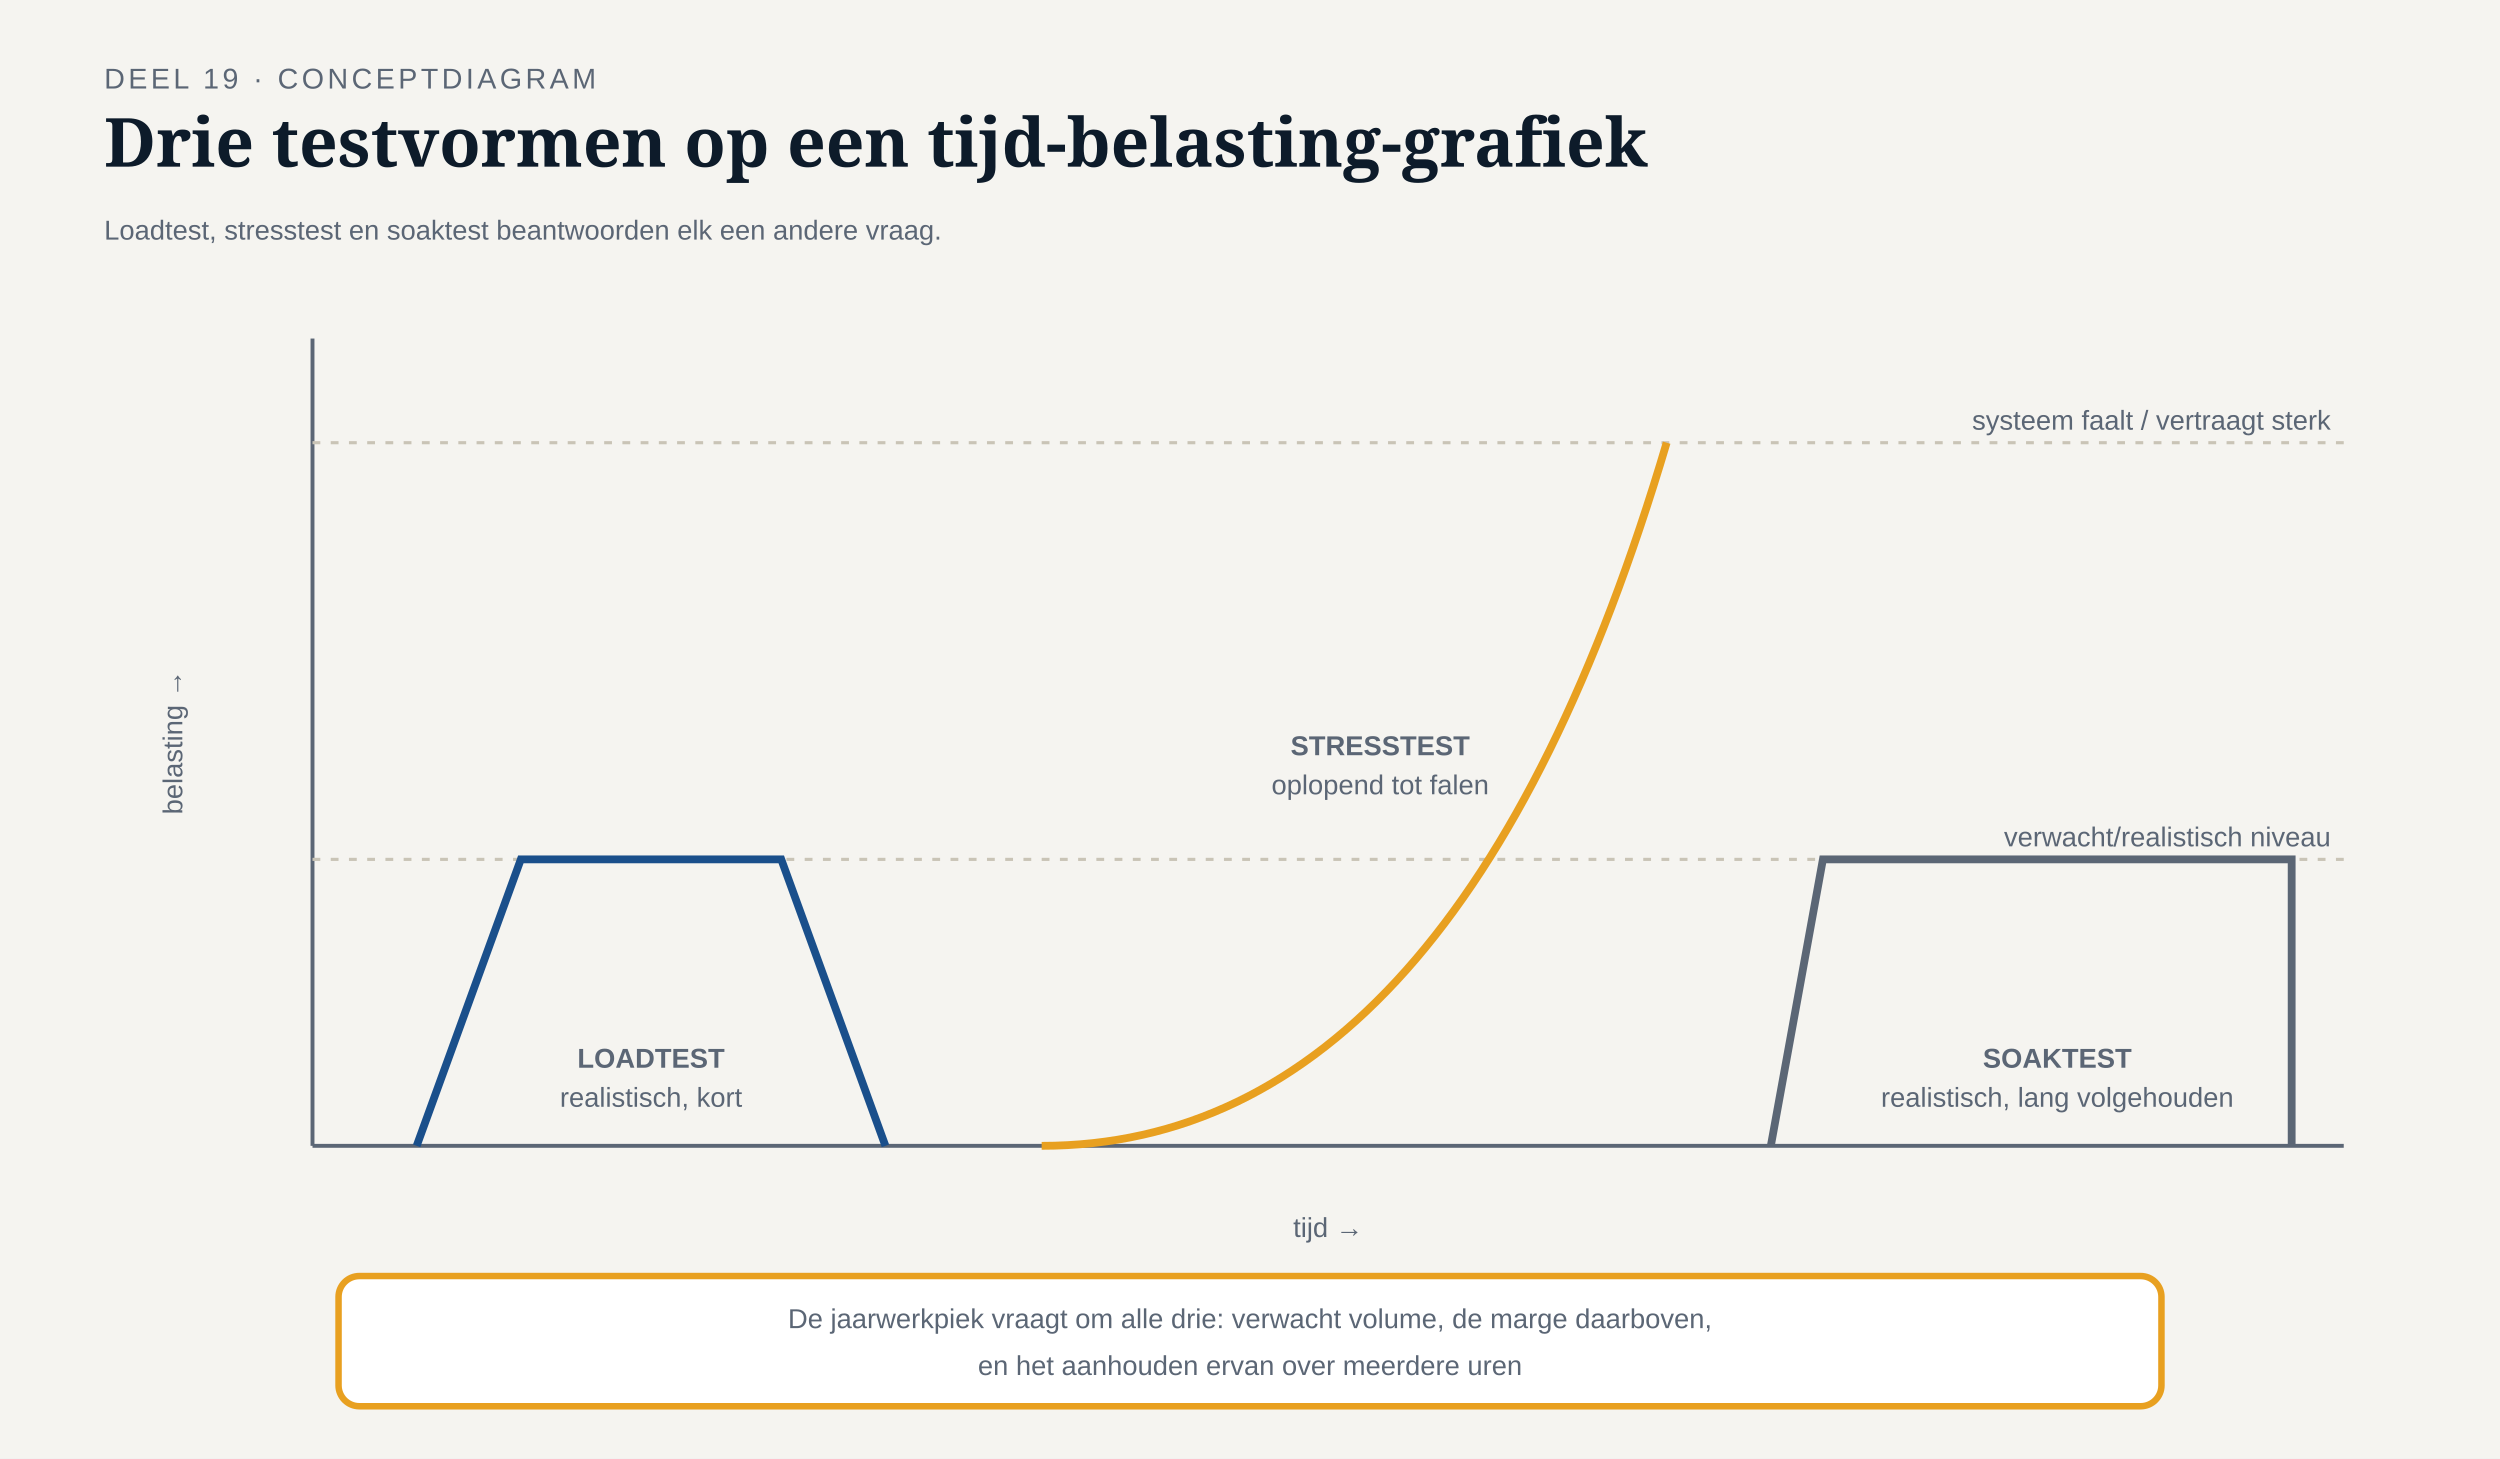
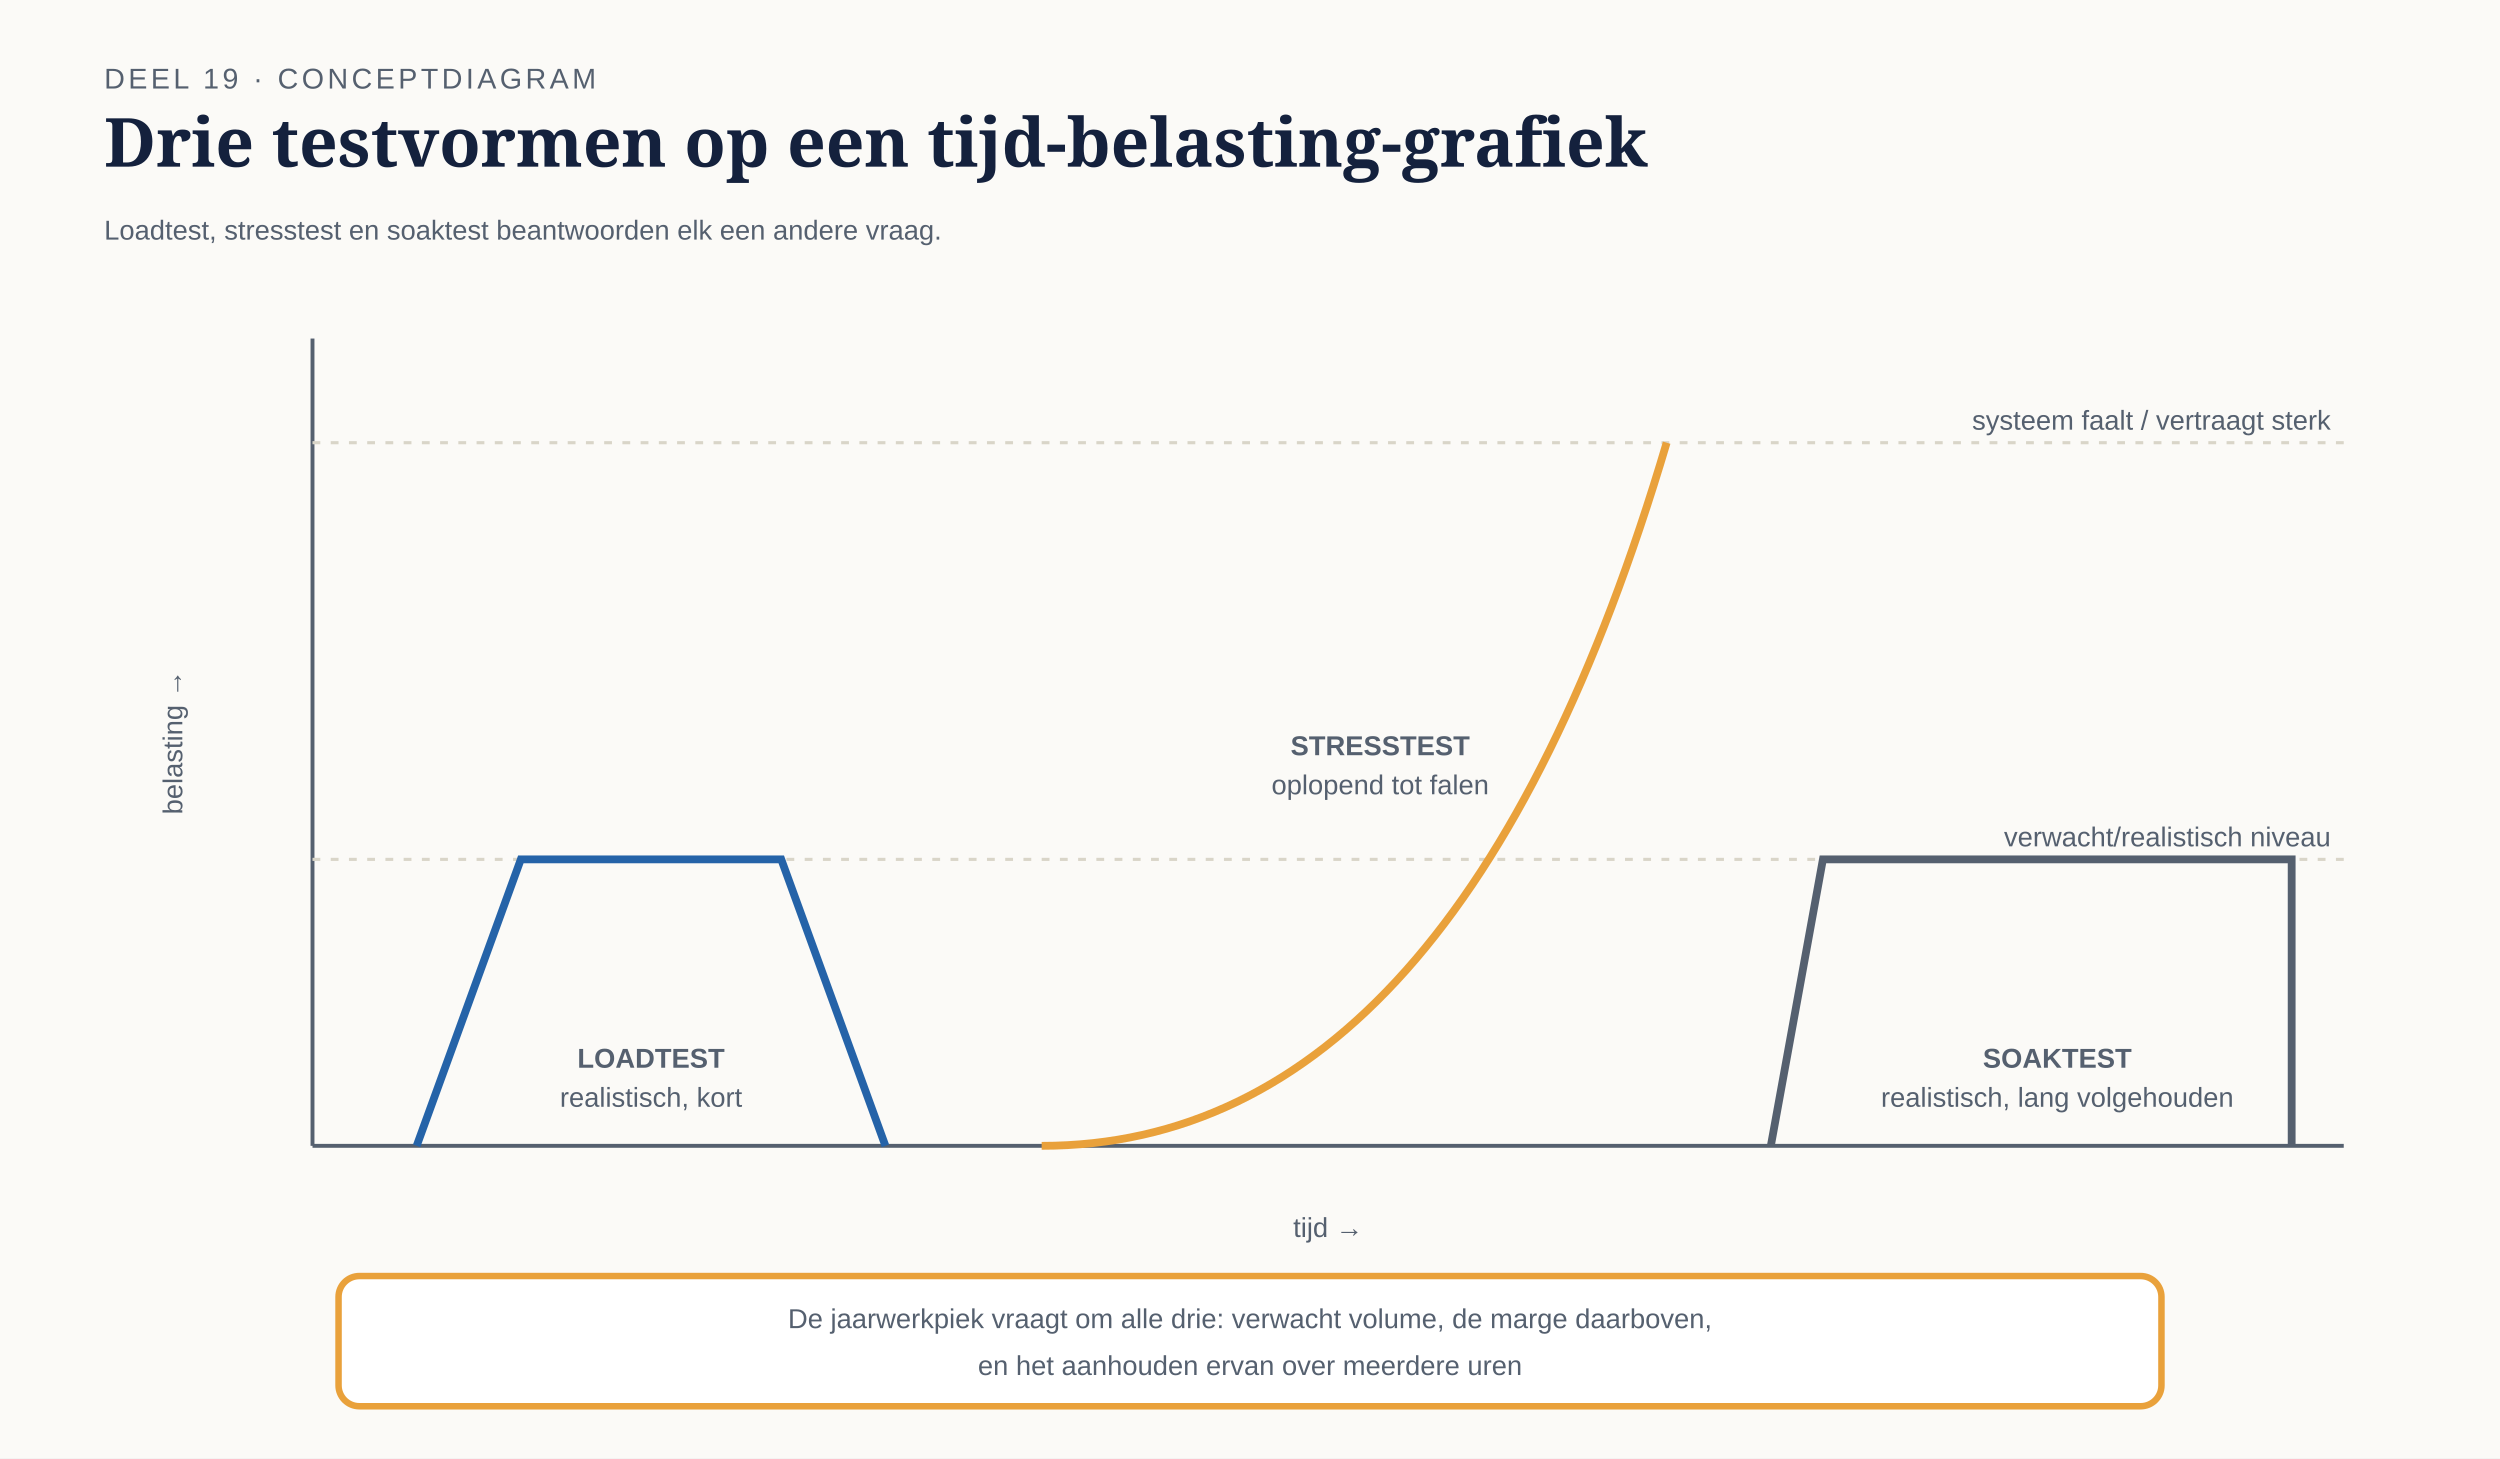
<svg xmlns="http://www.w3.org/2000/svg" viewBox="0 0 960 560" font-family="'DM Sans', Arial, sans-serif" width="960" height="560" preserveAspectRatio="xMidYMid meet">
  <defs>
    <style>
-       .paper { fill:#F5F4F0; }
-       .blue-line { stroke:#1A4F8B; }
-       .label { font-size:12px; font-weight:700; fill:#0D1B2A; }
-       .sub { font-size:10.5px; fill:#5B6675; }
-       .title { font-family:'Cormorant Garamond', Georgia, serif; font-size:26px; fill:#0D1B2A; font-weight:600; }
-       .kicker { font-size:11px; fill:#5B6675; letter-spacing:.12em; }
+       .paper { fill:#FBFAF7; }
+       .blue-line { stroke:#2563A8; }
+       .label { font-size:12px; font-weight:700; fill:#14213D; }
+       .sub { font-size:10.5px; fill:#55606F; }
+       .title { font-family:'Cormorant Garamond', Georgia, serif; font-size:26px; fill:#14213D; font-weight:600; }
+       .kicker { font-size:11px; fill:#55606F; letter-spacing:.12em; }
    </style>
  </defs>
  <rect width="960" height="560" class="paper" />
  <text x="40" y="34" class="kicker">DEEL 19 · CONCEPTDIAGRAM</text>
  <text x="40" y="64" class="title">Drie testvormen op een tijd-belasting-grafiek</text>
  <text x="40" y="92" class="sub">Loadtest, stresstest en soaktest beantwoorden elk een andere vraag.</text>
-   <line x1="120" y1="440" x2="900" y2="440" stroke="#5B6675" stroke-width="1.5" />
-   <line x1="120" y1="440" x2="120" y2="130" stroke="#5B6675" stroke-width="1.5" />
+   <line x1="120" y1="440" x2="900" y2="440" stroke="#55606F" stroke-width="1.5" />
+   <line x1="120" y1="440" x2="120" y2="130" stroke="#55606F" stroke-width="1.5" />
  <text x="510" y="475" text-anchor="middle" class="sub">tijd →</text>
  <text x="70" y="285" text-anchor="middle" class="sub" transform="rotate(-90 70 285)">belasting →</text>
-   <line x1="120" y1="330" x2="900" y2="330" stroke="#C9C4B6" stroke-width="1.2" stroke-dasharray="3 4" />
+   <line x1="120" y1="330" x2="900" y2="330" stroke="#D9D5C8" stroke-width="1.2" stroke-dasharray="3 4" />
  <text x="895" y="325" text-anchor="end" class="sub" font-size="9.5">verwacht/realistisch niveau</text>
-   <line x1="120" y1="170" x2="900" y2="170" stroke="#C9C4B6" stroke-width="1.2" stroke-dasharray="3 4" />
+   <line x1="120" y1="170" x2="900" y2="170" stroke="#D9D5C8" stroke-width="1.2" stroke-dasharray="3 4" />
  <text x="895" y="165" text-anchor="end" class="sub" font-size="9.5">systeem faalt / vertraagt sterk</text>
-   <path d="M160 440 L200 330 L300 330 L340 440" fill="none" stroke="#1A4F8B" stroke-width="3" />
-   <text x="250" y="410" text-anchor="middle" class="sub" font-weight="700" fill="#1A4F8B">LOADTEST</text>
+   <path d="M160 440 L200 330 L300 330 L340 440" fill="none" stroke="#2563A8" stroke-width="3" />
+   <text x="250" y="410" text-anchor="middle" class="sub" font-weight="700" fill="#2563A8">LOADTEST</text>
  <text x="250" y="425" text-anchor="middle" class="sub" font-size="9.5">realistisch, kort</text>
-   <path d="M400 440 Q560 440 640 170" fill="none" stroke="#E8A020" stroke-width="3" />
-   <text x="530" y="290" text-anchor="middle" class="sub" font-weight="700" fill="#8A5A0E">STRESSTEST</text>
+   <path d="M400 440 Q560 440 640 170" fill="none" stroke="#E9A13B" stroke-width="3" />
+   <text x="530" y="290" text-anchor="middle" class="sub" font-weight="700" fill="#9A5F0D">STRESSTEST</text>
  <text x="530" y="305" text-anchor="middle" class="sub" font-size="9.5">oplopend tot falen</text>
-   <path d="M680 440 L700 330 L880 330 L880 440" fill="none" stroke="#5B6675" stroke-width="3" />
-   <text x="790" y="410" text-anchor="middle" class="sub" font-weight="700" fill="#5B6675">SOAKTEST</text>
+   <path d="M680 440 L700 330 L880 330 L880 440" fill="none" stroke="#55606F" stroke-width="3" />
+   <text x="790" y="410" text-anchor="middle" class="sub" font-weight="700" fill="#55606F">SOAKTEST</text>
  <text x="790" y="425" text-anchor="middle" class="sub" font-size="9.5">realistisch, lang volgehouden</text>
-   <rect x="130" y="490" width="700" height="50" rx="8" fill="#FFFFFF" stroke="#E8A020" stroke-width="2.5" />
-   <text x="480" y="510" text-anchor="middle" class="sub" fill="#8A5A0E">De jaarwerkpiek vraagt om alle drie: verwacht volume, de marge daarboven,</text>
-   <text x="480" y="528" text-anchor="middle" class="sub" fill="#8A5A0E">en het aanhouden ervan over meerdere uren</text>
+   <rect x="130" y="490" width="700" height="50" rx="8" fill="#FFFFFF" stroke="#E9A13B" stroke-width="2.5" />
+   <text x="480" y="510" text-anchor="middle" class="sub" fill="#9A5F0D">De jaarwerkpiek vraagt om alle drie: verwacht volume, de marge daarboven,</text>
+   <text x="480" y="528" text-anchor="middle" class="sub" fill="#9A5F0D">en het aanhouden ervan over meerdere uren</text>
</svg>
